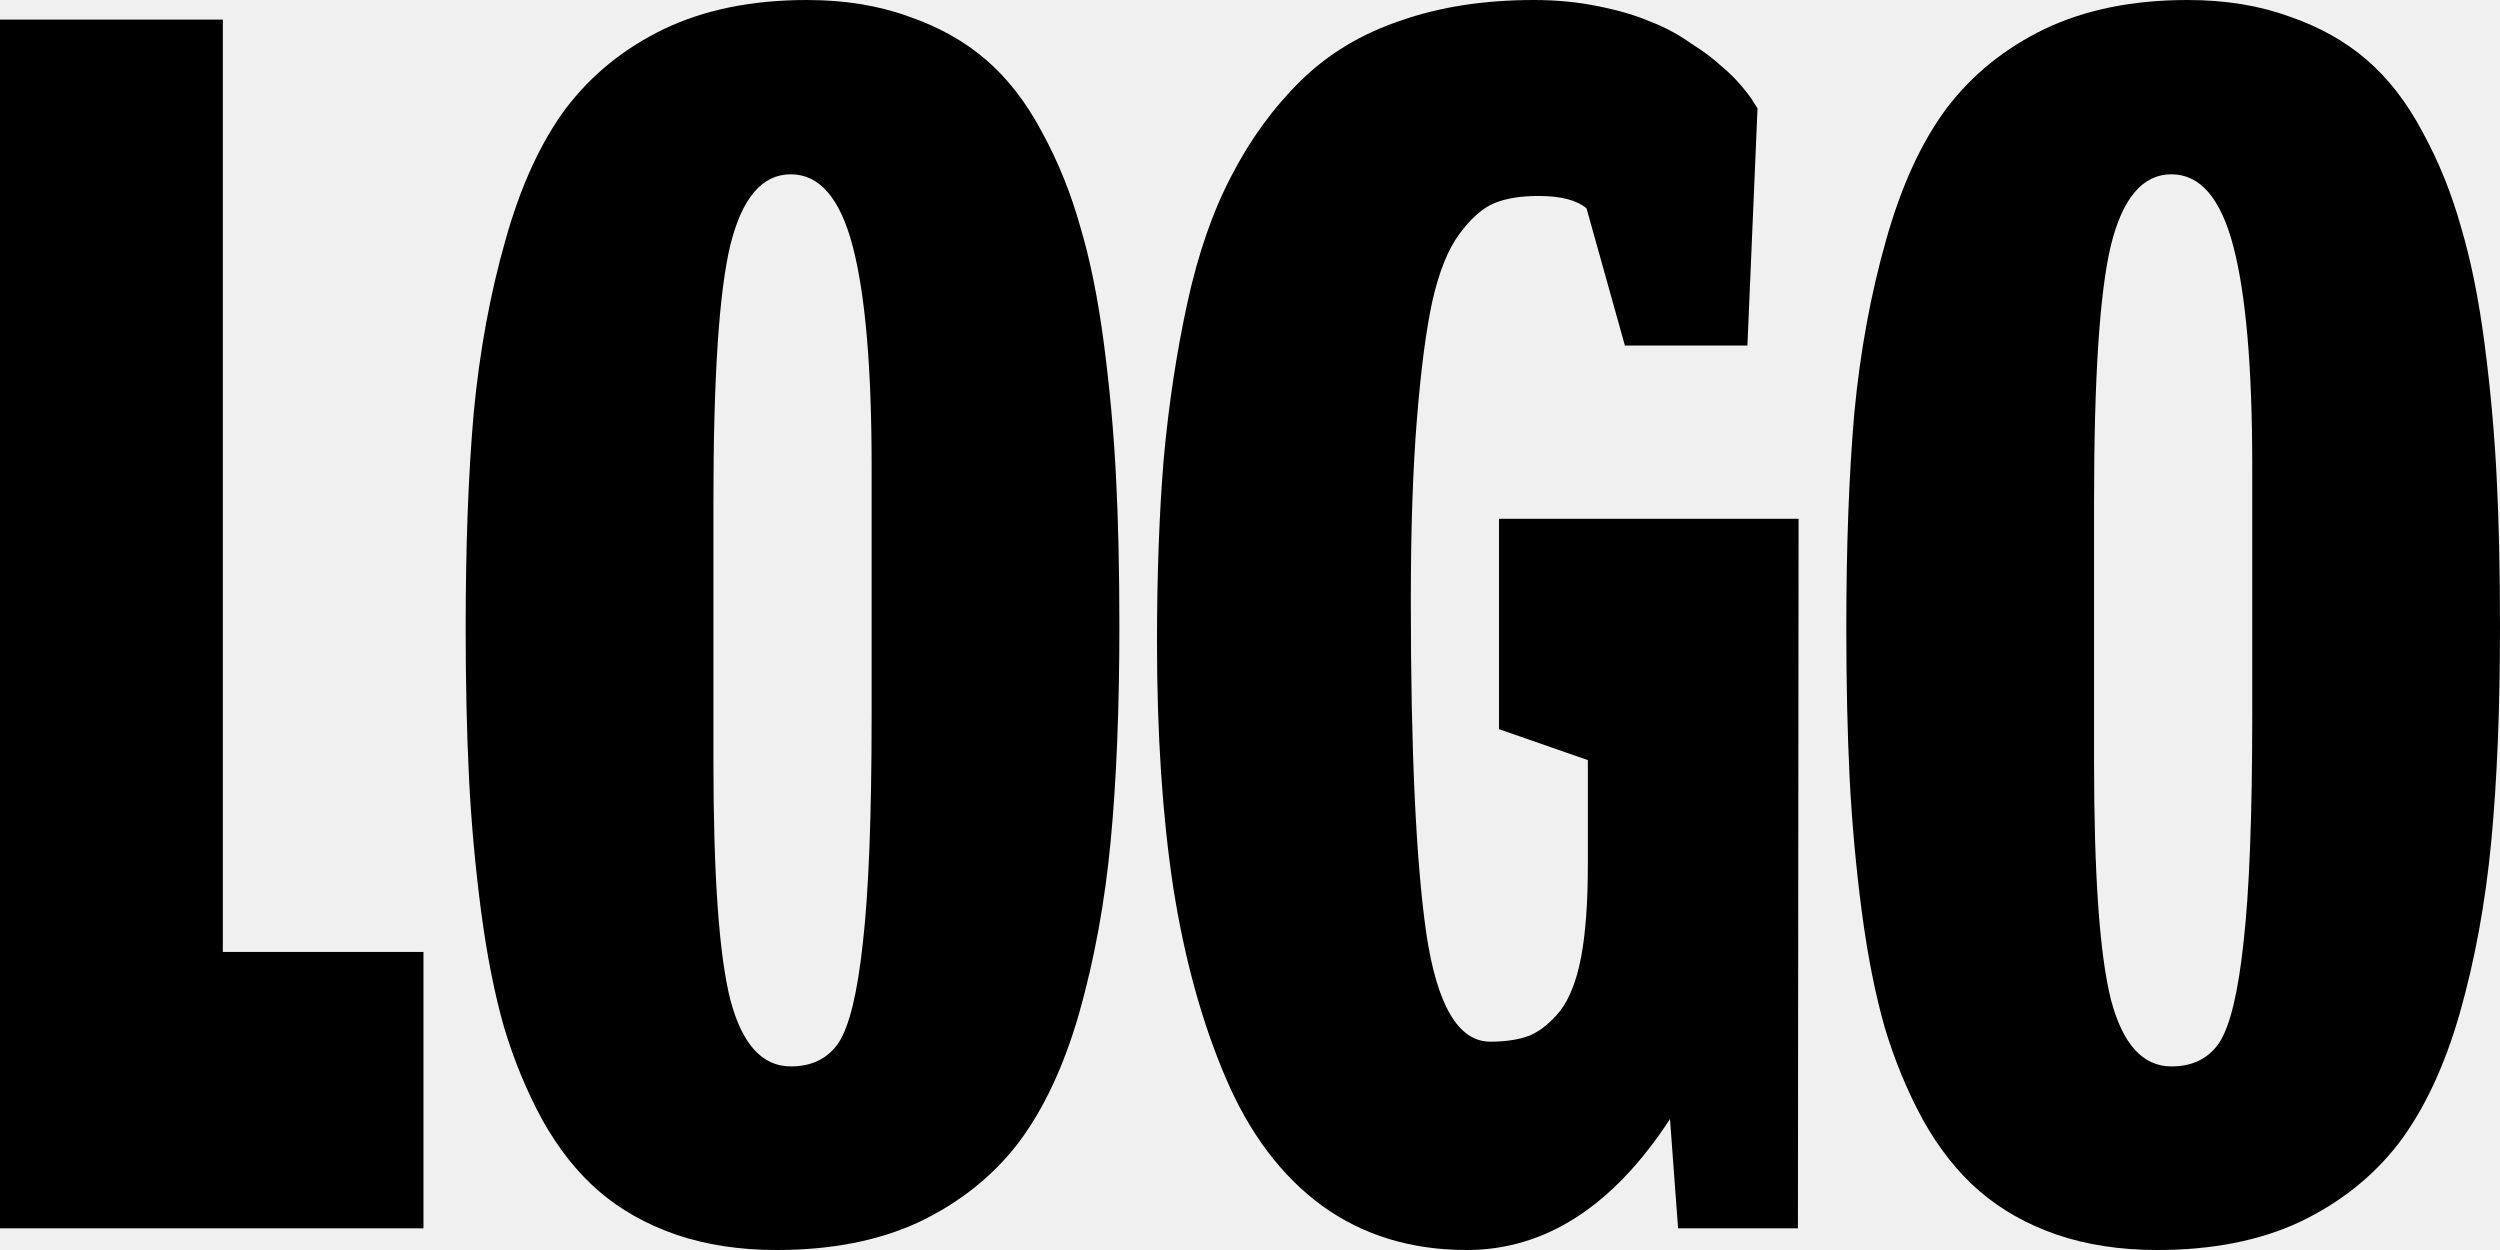
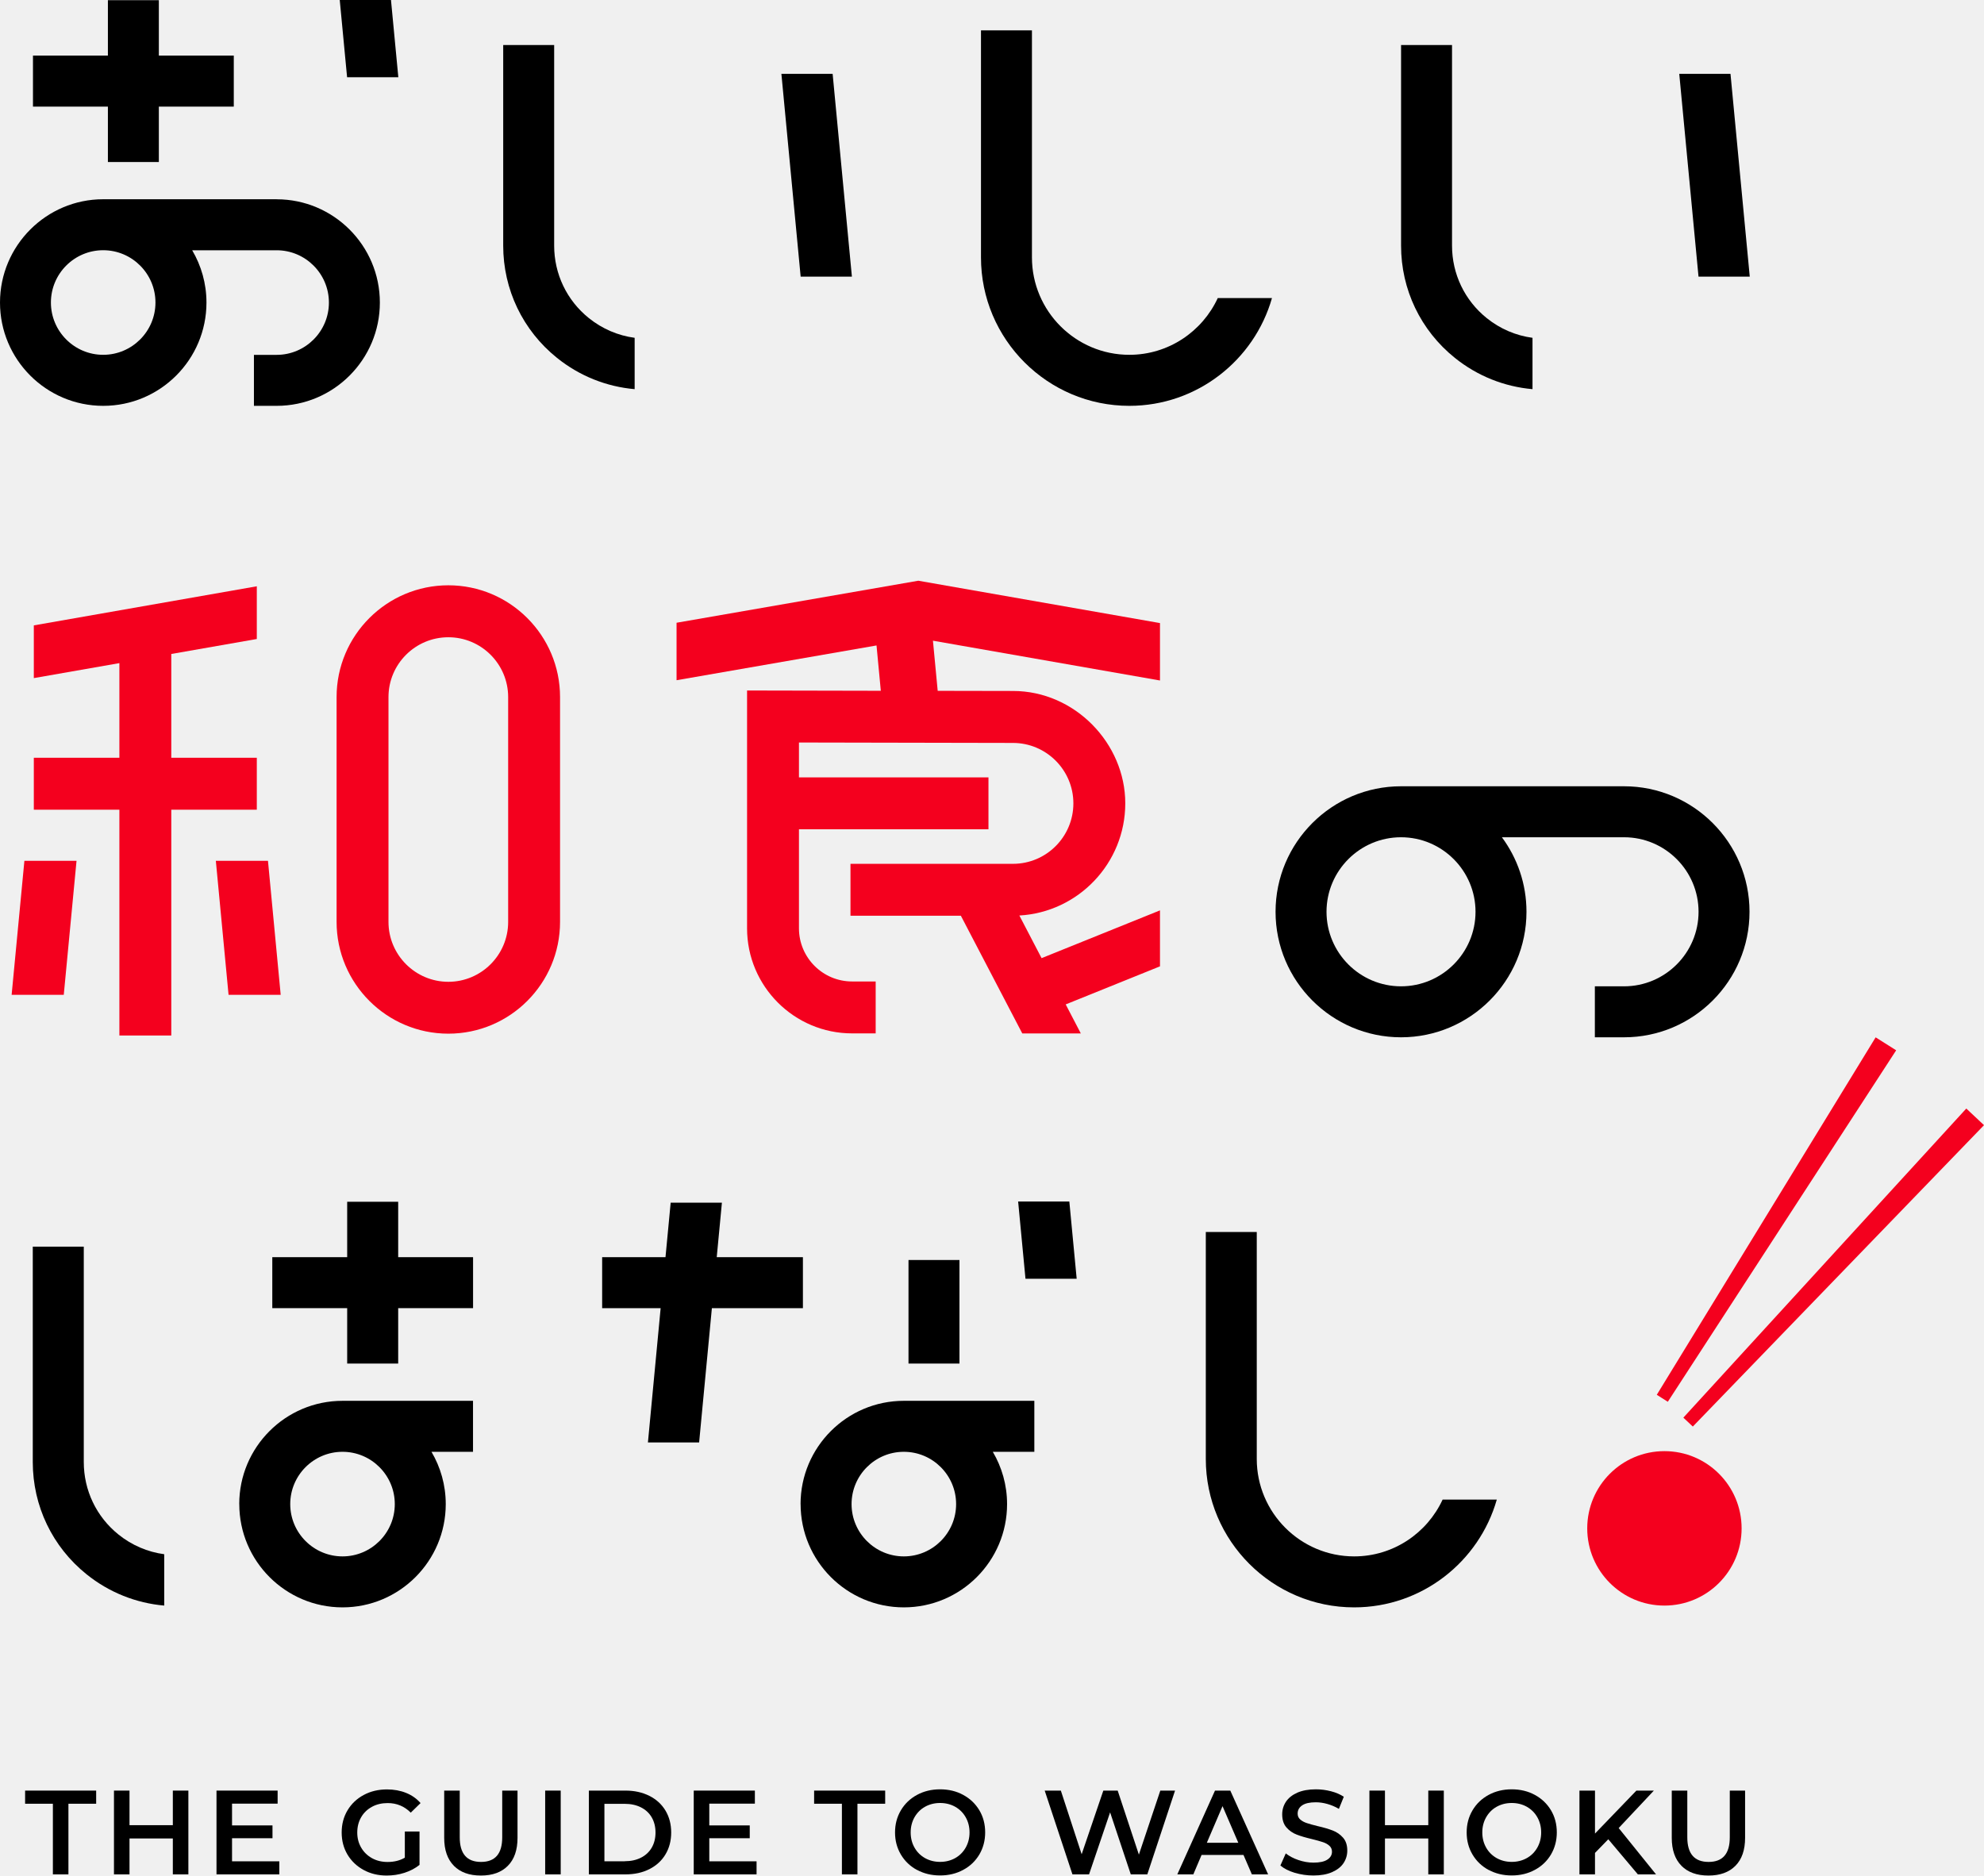
- <svg xmlns="http://www.w3.org/2000/svg" width="120" height="60" viewBox="0 0 120 60" fill="none">
-   <path d="M0 58.96H20.326V45.693H10.696V0.941H0V58.96Z" fill="currentColor" />
-   <path d="M34.244 36.535V24.109C34.244 18.135 34.513 14.026 35.052 11.782C35.612 9.505 36.581 8.366 37.96 8.366C39.339 8.366 40.33 9.521 40.933 11.832C41.536 14.142 41.838 17.657 41.838 22.376V34.307C41.838 39.158 41.698 42.805 41.418 45.248C41.159 47.657 40.772 49.257 40.255 50.05C39.737 50.809 38.973 51.188 37.96 51.188C36.581 51.188 35.612 50.115 35.052 47.97C34.513 45.825 34.244 42.013 34.244 36.535ZM37.282 60C39.91 60 42.183 59.554 44.1 58.663C46.039 57.739 47.622 56.485 48.85 54.901C50.078 53.284 51.058 51.205 51.791 48.663C52.523 46.089 53.029 43.333 53.31 40.396C53.59 37.459 53.73 34.01 53.73 30.049C53.73 27.376 53.676 24.983 53.568 22.871C53.46 20.759 53.267 18.63 52.986 16.485C52.706 14.34 52.329 12.475 51.855 10.891C51.403 9.274 50.789 7.756 50.014 6.337C49.26 4.917 48.365 3.762 47.331 2.871C46.297 1.98 45.059 1.287 43.615 0.792C42.172 0.264 40.545 0 38.736 0C36.107 0 33.824 0.462 31.885 1.386C29.968 2.31 28.395 3.581 27.167 5.198C25.961 6.815 24.991 8.927 24.259 11.535C23.526 14.109 23.02 16.865 22.74 19.802C22.481 22.739 22.352 26.188 22.352 30.148C22.352 32.822 22.406 35.231 22.514 37.376C22.621 39.488 22.815 41.617 23.095 43.762C23.375 45.875 23.742 47.723 24.194 49.307C24.668 50.891 25.282 52.376 26.036 53.762C26.812 55.148 27.716 56.287 28.75 57.178C29.785 58.069 31.012 58.762 32.434 59.257C33.878 59.752 35.493 60 37.282 60Z" fill="currentColor" />
-   <path d="M80.16 53.713L80.548 58.96H86.3L86.332 24.901H71.952V35L76.217 36.485V41.535C76.217 43.317 76.11 44.785 75.894 45.941C75.679 47.063 75.345 47.921 74.892 48.515C74.44 49.076 73.955 49.472 73.438 49.703C72.921 49.901 72.286 50 71.532 50C70.002 50 68.979 48.267 68.462 44.802C67.966 41.337 67.719 36.023 67.719 28.861C67.719 25.429 67.816 22.525 68.01 20.148C68.203 17.739 68.451 15.842 68.753 14.455C69.076 13.036 69.507 11.964 70.045 11.238C70.605 10.479 71.166 9.983 71.726 9.752C72.286 9.521 72.997 9.406 73.858 9.406C74.914 9.406 75.679 9.604 76.153 10L77.995 16.584H83.876L84.361 5.198C84.318 5.132 84.253 5.033 84.167 4.901C84.102 4.769 83.919 4.521 83.618 4.158C83.316 3.795 82.982 3.465 82.616 3.168C82.271 2.838 81.786 2.475 81.162 2.079C80.558 1.65 79.912 1.304 79.223 1.04C78.533 0.743 77.693 0.495 76.702 0.297C75.733 0.099 74.709 0 73.632 0C71.241 0 69.108 0.33 67.234 0.99C65.36 1.617 63.766 2.574 62.451 3.861C61.137 5.149 60.028 6.667 59.123 8.416C58.218 10.132 57.507 12.178 56.99 14.555C56.473 16.931 56.096 19.422 55.859 22.03C55.644 24.637 55.536 27.574 55.536 30.842C55.536 35.231 55.794 39.142 56.312 42.574C56.85 46.007 57.69 49.059 58.832 51.733C59.974 54.406 61.514 56.452 63.453 57.871C65.413 59.29 67.729 60 70.401 60C74.171 60 77.424 57.904 80.16 53.713Z" fill="currentColor" />
-   <path d="M100.514 36.535V24.109C100.514 18.135 100.784 14.026 101.322 11.782C101.882 9.505 102.852 8.366 104.23 8.366C105.609 8.366 106.6 9.521 107.203 11.832C107.807 14.142 108.108 17.657 108.108 22.376V34.307C108.108 39.158 107.968 42.805 107.688 45.248C107.43 47.657 107.042 49.257 106.525 50.05C106.008 50.809 105.243 51.188 104.23 51.188C102.852 51.188 101.882 50.115 101.322 47.97C100.784 45.825 100.514 42.013 100.514 36.535ZM103.552 60C106.18 60 108.453 59.554 110.37 58.663C112.309 57.739 113.893 56.485 115.12 54.901C116.348 53.284 117.329 51.205 118.061 48.663C118.794 46.089 119.3 43.333 119.58 40.396C119.86 37.459 120 34.01 120 30.049C120 27.376 119.946 24.983 119.838 22.871C119.731 20.759 119.537 18.63 119.257 16.485C118.977 14.34 118.6 12.475 118.126 10.891C117.673 9.274 117.059 7.756 116.284 6.337C115.53 4.917 114.636 3.762 113.602 2.871C112.568 1.98 111.329 1.287 109.886 0.792C108.442 0.264 106.816 0 105.006 0C102.378 0 100.094 0.462 98.155 1.386C96.238 2.31 94.665 3.581 93.437 5.198C92.231 6.815 91.261 8.927 90.529 11.535C89.797 14.109 89.29 16.865 89.01 19.802C88.752 22.739 88.623 26.188 88.623 30.148C88.623 32.822 88.676 35.231 88.784 37.376C88.892 39.488 89.086 41.617 89.366 43.762C89.646 45.875 90.012 47.723 90.464 49.307C90.938 50.891 91.552 52.376 92.306 53.762C93.082 55.148 93.987 56.287 95.021 57.178C96.055 58.069 97.283 58.762 98.705 59.257C100.148 59.752 101.764 60 103.552 60Z" fill="currentColor" />
+ <svg xmlns="http://www.w3.org/2000/svg" width="421" height="398" viewBox="0 0 421 398" fill="none">
+   <g clip-path="url(#clip0_688_7063)">
+     <path d="M180.771 58.707L176.683 15.677H165.811L169.898 58.707H180.771Z" fill="black" />
+     <path d="M134.661 71.684C131.153 71.214 127.805 69.794 124.957 67.505C120.27 63.736 117.592 58.137 117.592 52.118V9.558H106.779V52.128C106.779 61.436 110.937 70.114 118.192 75.943C122.989 79.802 128.715 82.061 134.671 82.581V71.684H134.661Z" fill="black" />
+     <path d="M371.294 58.707L367.207 15.677H356.334L360.421 58.707H371.294Z" fill="black" />
+     <path d="M325.184 71.684C321.677 71.214 318.329 69.794 315.481 67.505C310.794 63.736 308.116 58.137 308.116 52.118V9.558H297.303V52.128C297.303 61.436 301.46 70.114 308.715 75.943C313.512 79.802 319.238 82.061 325.194 82.581V71.684H325.184Z" fill="black" />
+     <path d="M258.409 63.246C255.131 70.344 247.956 75.293 239.641 75.293C228.249 75.293 218.975 66.015 218.975 54.618V6.449H208.162V54.628C208.162 71.994 222.283 86.121 239.641 86.121C254.012 86.121 266.154 76.433 269.911 63.246H258.409Z" fill="black" />
+     <path d="M22.895 34.382H33.708V22.625H49.608V11.797H33.708V0.04H22.895V11.797H6.996V22.625H22.895V34.382Z" fill="black" />
+     <path d="M58.701 42.28H21.905C9.823 42.28 0 52.118 0 64.206C0 76.293 9.823 86.121 21.905 86.121C33.987 86.121 43.811 76.293 43.811 64.206C43.811 60.156 42.702 56.367 40.783 53.108H58.701C64.817 53.108 69.794 58.087 69.794 64.206C69.794 70.324 64.817 75.303 58.701 75.303H53.884V86.121H58.701C70.783 86.121 80.606 76.293 80.606 64.206C80.606 52.118 70.783 42.29 58.701 42.29V42.28ZM32.988 64.195C32.988 70.314 28.011 75.293 21.895 75.293C15.78 75.293 10.803 70.314 10.803 64.195C10.803 58.077 15.78 53.098 21.895 53.098C28.011 53.098 32.988 58.077 32.988 64.195Z" fill="black" />
+     <path d="M84.523 16.386L82.965 0H72.092L73.651 16.386H84.523Z" fill="black" />
+     <path d="M246.146 144.427V132.22L194.86 123.232L143.564 132.15V144.347L185.996 136.969L186.906 146.587L158.525 146.527V196.995C158.525 209.293 168.528 219.29 180.81 219.29H185.816V208.273H180.81C174.594 208.273 169.537 203.214 169.537 196.995V175.98H209.75V164.963H169.537V157.564L214.947 157.654C222.012 157.654 227.768 163.403 227.768 170.481C227.768 177.56 222.022 183.309 214.947 183.309H180.47V194.326H203.894L216.926 219.3H229.347L226.14 213.142L246.146 205.064V193.186L221.023 203.324L216.306 194.276C228.818 193.576 238.781 183.169 238.781 170.471C238.781 157.774 228.088 146.627 214.957 146.627L198.978 146.597L197.968 135.959L246.156 144.407L246.146 144.427Z" fill="#F4001E" />
+     <path d="M54.494 171.821V160.804H36.346V138.779L54.494 135.599V124.412L7.176 132.71V143.897L25.334 140.718V160.804H7.176V171.821H25.334V219.74H36.346V171.821H54.494Z" fill="#F4001E" />
+     <path d="M95.138 124.202C82.067 124.202 71.424 134.84 71.424 147.917V195.626C71.424 208.703 82.057 219.35 95.138 219.35C108.219 219.35 118.842 208.713 118.842 195.626V147.917C118.842 134.84 108.209 124.202 95.138 124.202ZM107.83 195.636C107.83 202.644 102.133 208.343 95.138 208.343C88.143 208.343 82.436 202.644 82.436 195.636V147.927C82.436 140.918 88.133 135.229 95.138 135.229C102.143 135.229 107.83 140.928 107.83 147.927V195.636Z" fill="#F4001E" />
+     <path d="M45.801 182.669L48.499 211.102H59.562L56.863 182.669H45.801Z" fill="#F4001E" />
+     <path d="M2.469 211.102H13.531L16.24 182.669H5.177L2.469 211.102Z" fill="#F4001E" />
+     <path d="M344.621 166.852H297.292C282.612 166.852 270.67 178.8 270.67 193.486C270.67 208.173 282.612 220.12 297.292 220.12C311.972 220.12 323.915 208.173 323.915 193.486C323.915 187.568 321.976 182.099 318.698 177.67H344.621C353.335 177.67 360.43 184.768 360.43 193.486C360.43 202.204 353.335 209.303 344.621 209.303H338.425V220.12H344.621C359.301 220.12 371.243 208.173 371.243 193.486C371.243 178.8 359.301 166.852 344.621 166.852ZM313.102 193.486C313.102 202.204 306.006 209.303 297.292 209.303C288.578 209.303 281.483 202.204 281.483 193.486C281.483 184.768 288.578 177.67 297.292 177.67C306.006 177.67 313.102 184.768 313.102 193.486Z" fill="black" />
+     <path d="M17.778 310.26V264.55H6.955V310.26C6.955 319.568 11.112 328.246 18.367 334.074C23.164 337.934 28.89 340.193 34.846 340.713V329.815C31.339 329.346 27.991 327.926 25.143 325.636C20.456 321.867 17.778 316.269 17.778 310.25V310.26Z" fill="black" />
+     <path d="M84.493 266.78V255.022H73.671V266.78H57.781V277.597H73.671V289.355H84.493V277.597H100.383V266.78H84.493Z" fill="black" />
+     <path d="M50.776 319.178C50.776 331.265 60.599 341.093 72.681 341.093C84.763 341.093 94.587 331.265 94.587 319.178C94.587 315.129 93.477 311.34 91.558 308.08H100.373V297.263H72.671C60.589 297.263 50.766 307.091 50.766 319.178H50.776ZM83.774 319.178C83.774 325.296 78.797 330.275 72.681 330.275C66.565 330.275 61.588 325.296 61.588 319.178C61.588 313.059 66.565 308.08 72.681 308.08C78.797 308.08 83.774 313.059 83.774 319.178Z" fill="black" />
+     <path d="M306.116 318.228C302.838 325.326 295.663 330.275 287.348 330.275C275.956 330.275 266.682 320.997 266.682 309.6V261.431H255.869V309.6C255.869 326.966 269.99 341.093 287.348 341.093C301.719 341.093 313.861 331.405 317.618 318.218H306.116V318.228Z" fill="black" />
+     <path d="M170.377 277.597V266.78H152.089L153.188 255.212H142.316L141.216 266.78H127.775V277.597H140.187L137.489 306.091H148.352L151.06 277.597H170.377Z" fill="black" />
+     <path d="M203.594 267.38H192.781V289.355H203.594V267.38Z" fill="black" />
+     <path d="M169.887 319.178C169.887 331.265 179.71 341.093 191.792 341.093C203.874 341.093 213.698 331.265 213.698 319.178C213.698 315.129 212.589 311.34 210.67 308.08H219.484V297.263H191.782C179.7 297.263 169.877 307.091 169.877 319.178H169.887ZM202.885 319.178C202.885 325.296 197.908 330.275 191.792 330.275C185.676 330.275 180.7 325.296 180.7 319.178C180.7 313.059 185.676 308.08 191.792 308.08C197.908 308.08 202.885 313.059 202.885 319.178Z" fill="black" />
+     <path d="M228.469 271.359L226.91 254.972H216.047L217.606 271.359H228.469Z" fill="black" />
+     <path d="M353.186 340.713C362.232 340.713 369.565 333.377 369.565 324.327C369.565 315.277 362.232 307.94 353.186 307.94C344.14 307.94 336.807 315.277 336.807 324.327C336.807 333.377 344.14 340.713 353.186 340.713Z" fill="#F4001E" />
+     <path d="M351.566 295.983L398.006 220.13L402.363 222.88L353.905 297.463L351.566 295.983Z" fill="#F4001E" />
+     <path d="M357.203 300.832L417.243 235.237L421.001 238.766L359.212 302.722L357.203 300.832Z" fill="#F4001E" />
+     <path d="M11.212 382.763H5.326V379.974H20.406V382.763H14.52V397.75H11.222V382.763H11.212Z" fill="black" />
+     <path d="M39.973 379.974V397.75H36.675V390.132H27.481V397.75H24.184V379.974H27.481V387.312H36.675V379.974H39.973Z" fill="black" />
+     <path d="M59.271 394.981V397.75H45.94V379.974H58.911V382.743H49.237V387.362H57.822V390.082H49.237V394.981H59.261H59.271Z" fill="black" />
+     <path d="M85.903 388.652H89.021V395.74C88.112 396.47 87.042 397.03 85.823 397.42C84.604 397.81 83.355 398 82.066 398C80.257 398 78.618 397.61 77.169 396.82C75.71 396.03 74.571 394.941 73.741 393.561C72.912 392.171 72.502 390.602 72.502 388.862C72.502 387.122 72.912 385.553 73.741 384.163C74.571 382.773 75.72 381.684 77.179 380.904C78.638 380.114 80.287 379.724 82.116 379.724C83.605 379.724 84.964 379.974 86.173 380.464C87.392 380.954 88.411 381.674 89.241 382.623L87.162 384.653C85.803 383.293 84.174 382.623 82.266 382.623C81.016 382.623 79.897 382.883 78.928 383.413C77.958 383.943 77.189 384.673 76.639 385.623C76.09 386.573 75.81 387.652 75.81 388.872C75.81 390.092 76.09 391.122 76.639 392.071C77.189 393.021 77.948 393.761 78.928 394.311C79.897 394.851 81.006 395.121 82.246 395.121C83.635 395.121 84.854 394.821 85.903 394.211V388.672V388.652Z" fill="black" />
+     <path d="M96.316 395.93C94.947 394.551 94.258 392.571 94.258 390.002V379.974H97.556V389.882C97.556 393.371 99.065 395.111 102.073 395.111C105.081 395.111 106.57 393.371 106.57 389.882V379.974H109.817V390.002C109.817 392.571 109.138 394.551 107.769 395.93C106.41 397.31 104.501 398 102.043 398C99.584 398 97.675 397.31 96.306 395.93H96.316Z" fill="black" />
+     <path d="M115.684 379.974H118.981V397.75H115.684V379.974Z" fill="black" />
+     <path d="M124.957 379.974H132.722C134.621 379.974 136.299 380.344 137.778 381.084C139.258 381.824 140.397 382.863 141.206 384.203C142.016 385.553 142.425 387.102 142.425 388.862C142.425 390.622 142.016 392.181 141.206 393.521C140.397 394.871 139.248 395.91 137.778 396.65C136.309 397.39 134.621 397.75 132.722 397.75H124.957V379.974ZM132.572 394.961C133.871 394.961 135.02 394.711 136.01 394.211C136.999 393.711 137.759 393.001 138.298 392.081C138.828 391.162 139.098 390.092 139.098 388.872C139.098 387.652 138.828 386.583 138.298 385.663C137.769 384.743 136.999 384.033 136.01 383.533C135.02 383.033 133.871 382.783 132.572 382.783H128.255V394.971H132.572V394.961Z" fill="black" />
+     <path d="M160.542 394.981V397.75H147.211V379.974H160.182V382.743H150.509V387.362H159.093V390.082H150.509V394.981H160.532H160.542Z" fill="black" />
+     <path d="M178.64 382.763H172.754V379.974H187.834V382.763H181.948V397.75H178.65V382.763H178.64Z" fill="black" />
+     <path d="M194.591 396.82C193.132 396.03 191.992 394.941 191.163 393.541C190.334 392.141 189.924 390.582 189.924 388.852C189.924 387.122 190.334 385.563 191.163 384.163C191.992 382.763 193.132 381.674 194.591 380.884C196.05 380.094 197.679 379.704 199.487 379.704C201.296 379.704 202.935 380.094 204.384 380.884C205.843 381.674 206.982 382.763 207.812 384.143C208.641 385.533 209.051 387.102 209.051 388.842C209.051 390.582 208.631 392.151 207.812 393.541C206.982 394.931 205.843 396.02 204.384 396.8C202.925 397.59 201.296 397.98 199.487 397.98C197.679 397.98 196.04 397.59 194.591 396.8V396.82ZM202.685 394.301C203.635 393.771 204.374 393.021 204.924 392.061C205.463 391.102 205.733 390.032 205.733 388.852C205.733 387.672 205.463 386.593 204.924 385.643C204.384 384.683 203.635 383.943 202.685 383.403C201.736 382.873 200.667 382.604 199.487 382.604C198.308 382.604 197.239 382.873 196.29 383.403C195.34 383.933 194.601 384.683 194.051 385.643C193.511 386.603 193.242 387.672 193.242 388.852C193.242 390.032 193.511 391.112 194.051 392.061C194.591 393.021 195.34 393.761 196.29 394.301C197.239 394.831 198.308 395.101 199.487 395.101C200.667 395.101 201.736 394.831 202.685 394.301Z" fill="black" />
+     <path d="M249.343 379.974L243.457 397.75H239.949L235.562 384.593L231.095 397.75H227.568L221.682 379.974H225.109L229.526 393.481L234.123 379.974H237.171L241.668 393.561L246.215 379.974H249.363H249.343Z" fill="black" />
+     <path d="M263.855 393.631H254.971L253.222 397.75H249.824L257.819 379.974H261.067L269.091 397.75H265.644L263.865 393.631H263.855ZM262.766 391.042L259.418 383.273L256.09 391.042H262.766Z" fill="black" />
+     <path d="M274.737 397.42C273.458 397.03 272.449 396.51 271.699 395.87L272.838 393.301C273.568 393.881 274.457 394.351 275.517 394.711C276.576 395.071 277.635 395.261 278.705 395.261C280.024 395.261 281.013 395.051 281.663 394.621C282.312 394.201 282.642 393.641 282.642 392.941C282.642 392.431 282.462 392.011 282.092 391.681C281.733 391.352 281.263 391.092 280.713 390.912C280.154 390.722 279.394 390.512 278.425 390.272C277.066 389.952 275.976 389.632 275.137 389.302C274.297 388.982 273.578 388.472 272.978 387.792C272.379 387.102 272.079 386.183 272.079 385.013C272.079 384.033 272.349 383.133 272.878 382.334C273.408 381.534 274.218 380.894 275.287 380.414C276.366 379.944 277.675 379.704 279.234 379.704C280.313 379.704 281.383 379.844 282.432 380.114C283.481 380.384 284.391 380.774 285.15 381.284L284.111 383.853C283.331 383.393 282.522 383.053 281.673 382.813C280.823 382.573 280.004 382.454 279.214 382.454C277.915 382.454 276.946 382.673 276.306 383.113C275.667 383.553 275.357 384.133 275.357 384.863C275.357 385.373 275.537 385.783 275.906 386.103C276.266 386.423 276.736 386.683 277.286 386.863C277.845 387.053 278.605 387.262 279.574 387.502C280.893 387.802 281.972 388.122 282.822 388.452C283.671 388.782 284.391 389.282 284.99 389.962C285.59 390.642 285.89 391.551 285.89 392.701C285.89 393.681 285.62 394.571 285.09 395.371C284.561 396.17 283.751 396.8 282.662 397.28C281.583 397.75 280.264 397.99 278.705 397.99C277.335 397.99 276.006 397.79 274.727 397.41L274.737 397.42Z" fill="black" />
+     <path d="M306.375 379.974V397.75H303.078V390.132H293.884V397.75H290.586V379.974H293.884V387.312H303.078V379.974H306.375Z" fill="black" />
+     <path d="M315.89 396.82C314.431 396.03 313.291 394.941 312.462 393.541C311.632 392.141 311.223 390.582 311.223 388.852C311.223 387.122 311.632 385.563 312.462 384.163C313.291 382.763 314.431 381.674 315.89 380.884C317.349 380.094 318.978 379.704 320.786 379.704C322.595 379.704 324.234 380.094 325.683 380.884C327.142 381.674 328.281 382.763 329.111 384.143C329.94 385.533 330.35 387.102 330.35 388.842C330.35 390.582 329.93 392.151 329.111 393.541C328.281 394.931 327.142 396.02 325.683 396.8C324.224 397.59 322.595 397.98 320.786 397.98C318.978 397.98 317.339 397.59 315.89 396.8V396.82ZM323.984 394.301C324.934 393.771 325.673 393.021 326.223 392.061C326.762 391.102 327.032 390.032 327.032 388.852C327.032 387.672 326.762 386.593 326.223 385.643C325.683 384.683 324.934 383.943 323.984 383.403C323.035 382.873 321.966 382.604 320.786 382.604C319.607 382.604 318.538 382.873 317.588 383.403C316.639 383.933 315.9 384.683 315.35 385.643C314.81 386.603 314.54 387.672 314.54 388.852C314.54 390.032 314.81 391.112 315.35 392.061C315.89 393.021 316.639 393.761 317.588 394.301C318.538 394.831 319.607 395.101 320.786 395.101C321.966 395.101 323.035 394.831 323.984 394.301Z" fill="black" />
+     <path d="M341.272 390.302L338.454 393.201V397.75H335.156V379.974H338.454V389.092L347.238 379.974H350.946L343.481 387.922L351.405 397.75H347.548L341.282 390.312L341.272 390.302Z" fill="black" />
+     <path d="M356.803 395.93C355.434 394.551 354.744 392.571 354.744 390.002V379.974H358.042V389.882C358.042 393.371 359.551 395.111 362.559 395.111C365.567 395.111 367.056 393.371 367.056 389.882V379.974H370.304V390.002C370.304 392.571 369.624 394.551 368.255 395.93C366.896 397.31 364.987 398 362.529 398C360.071 398 358.162 397.31 356.793 395.93H356.803Z" fill="black" />
+   </g>
+   <defs>
+     <clipPath id="clip0_688_7063">
+       <rect width="421" height="398" fill="white" />
+     </clipPath>
+   </defs>
</svg>
